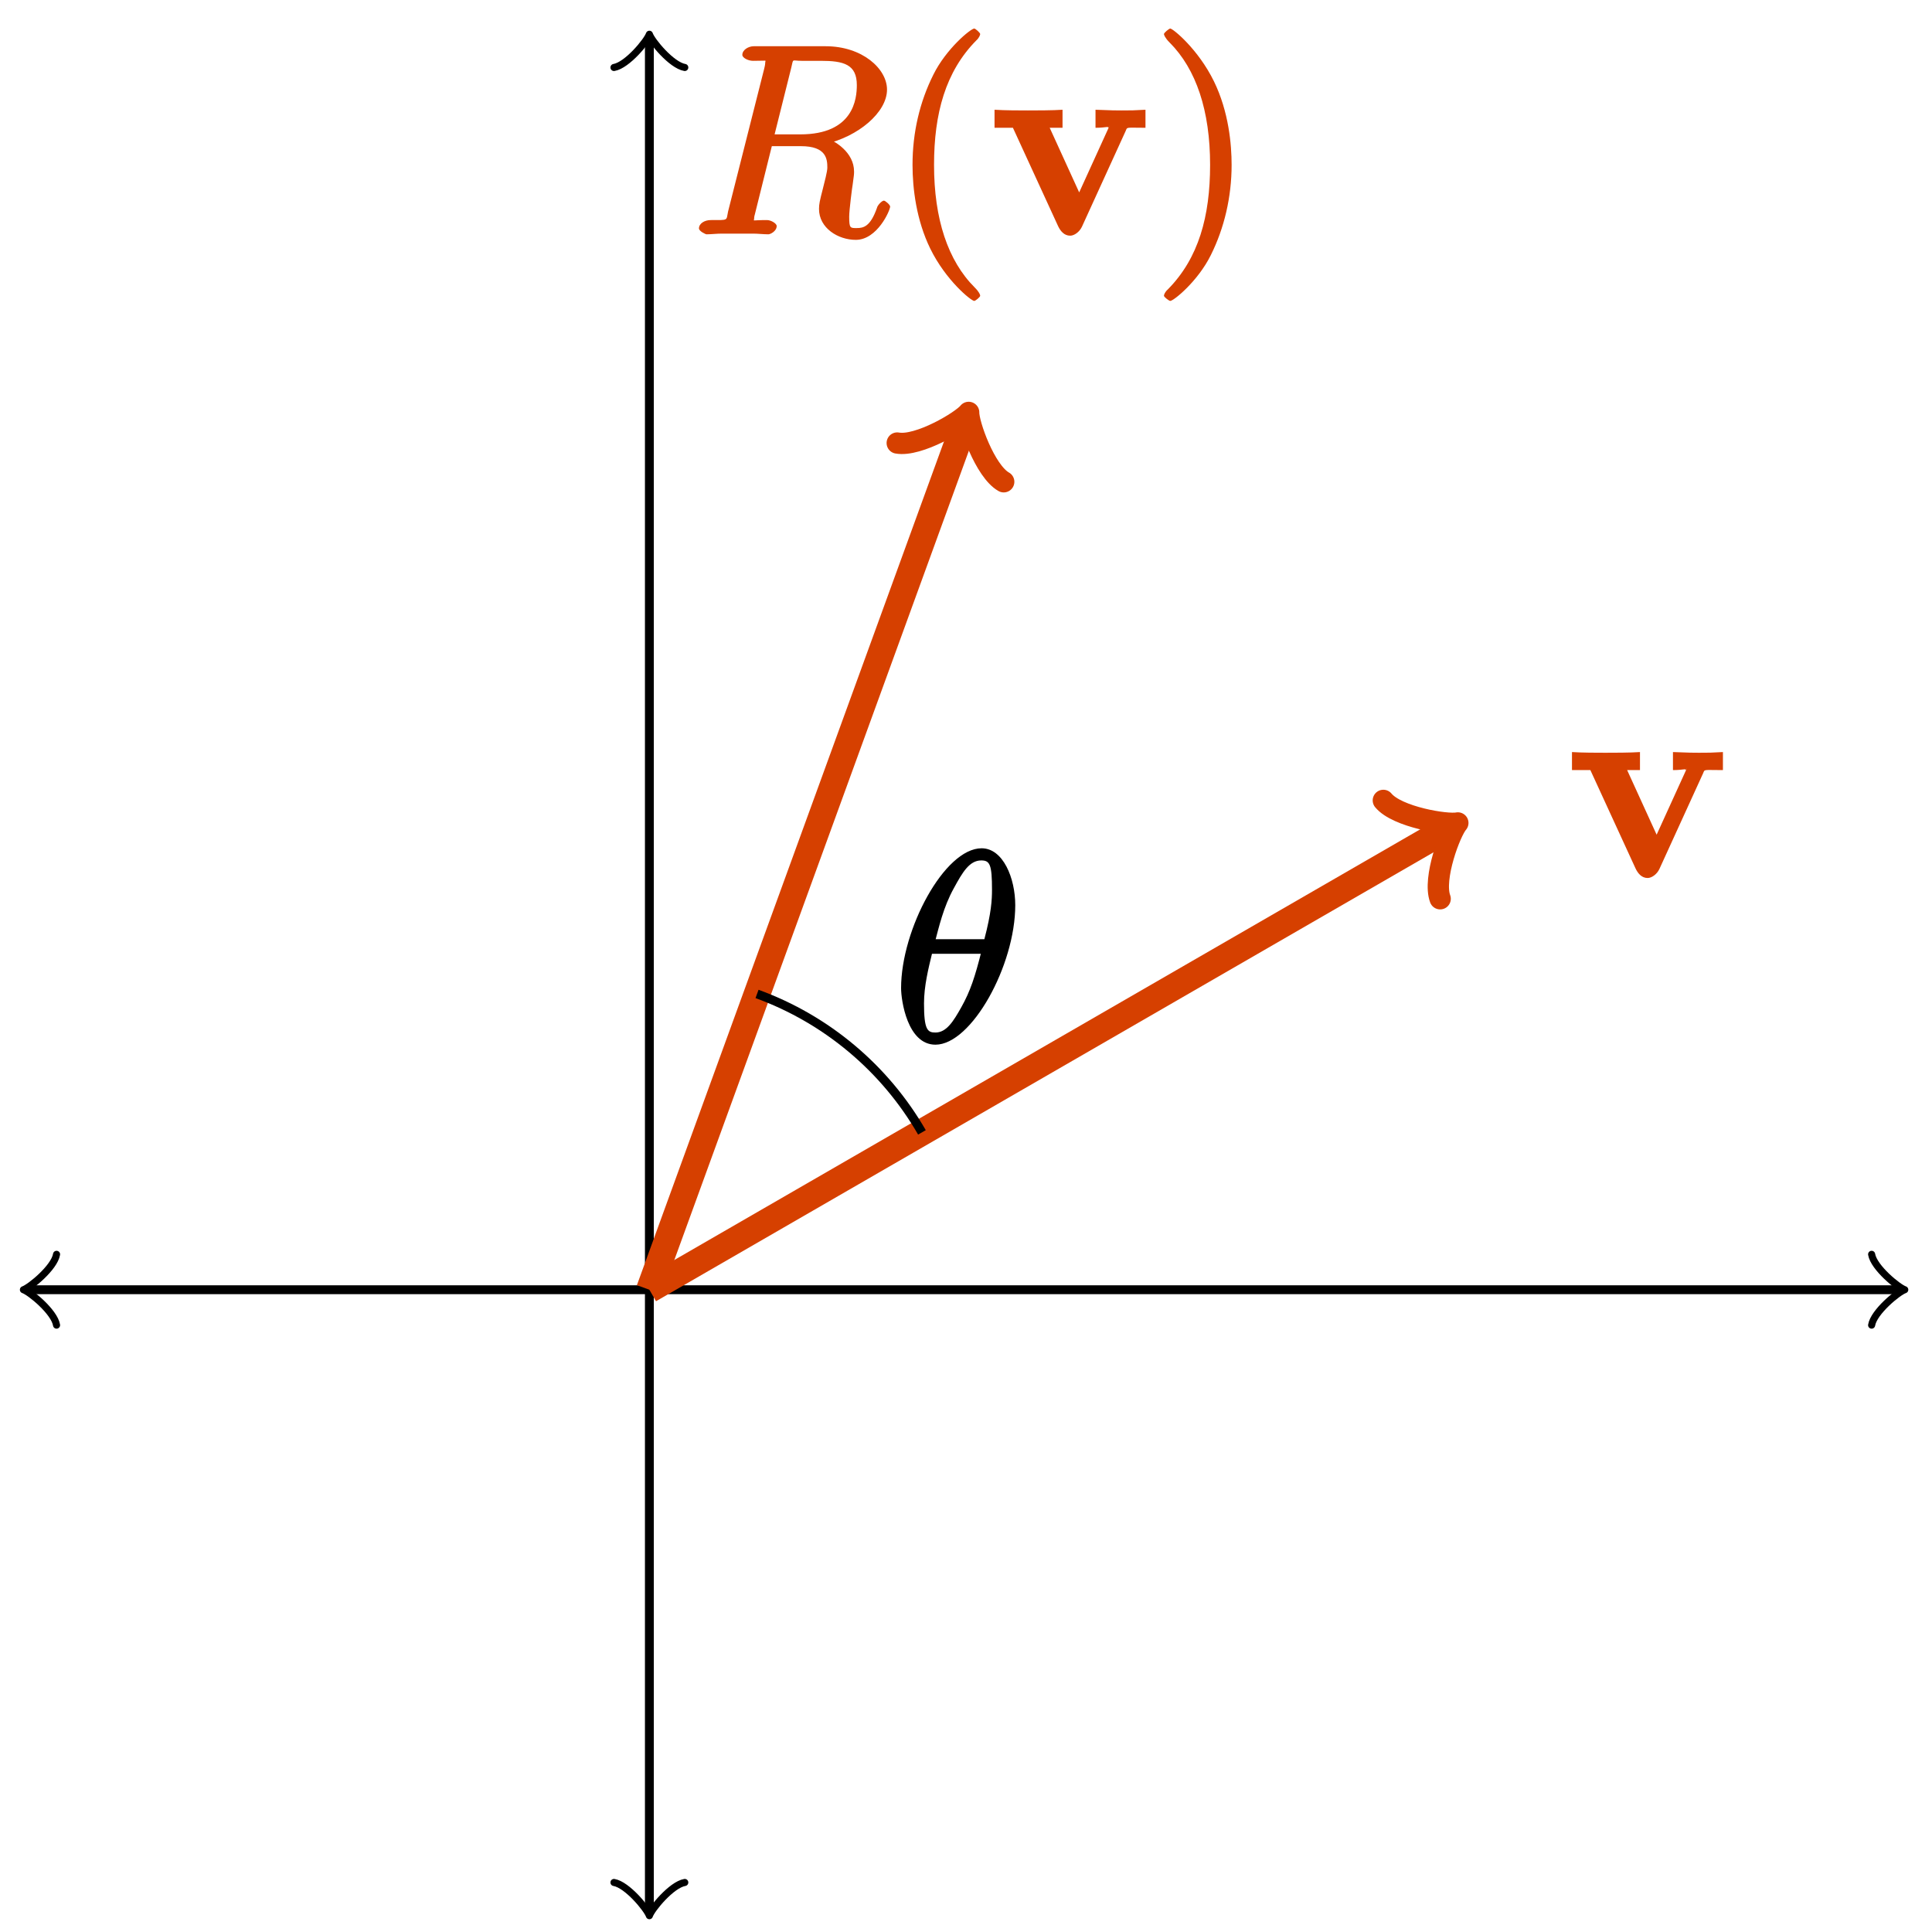
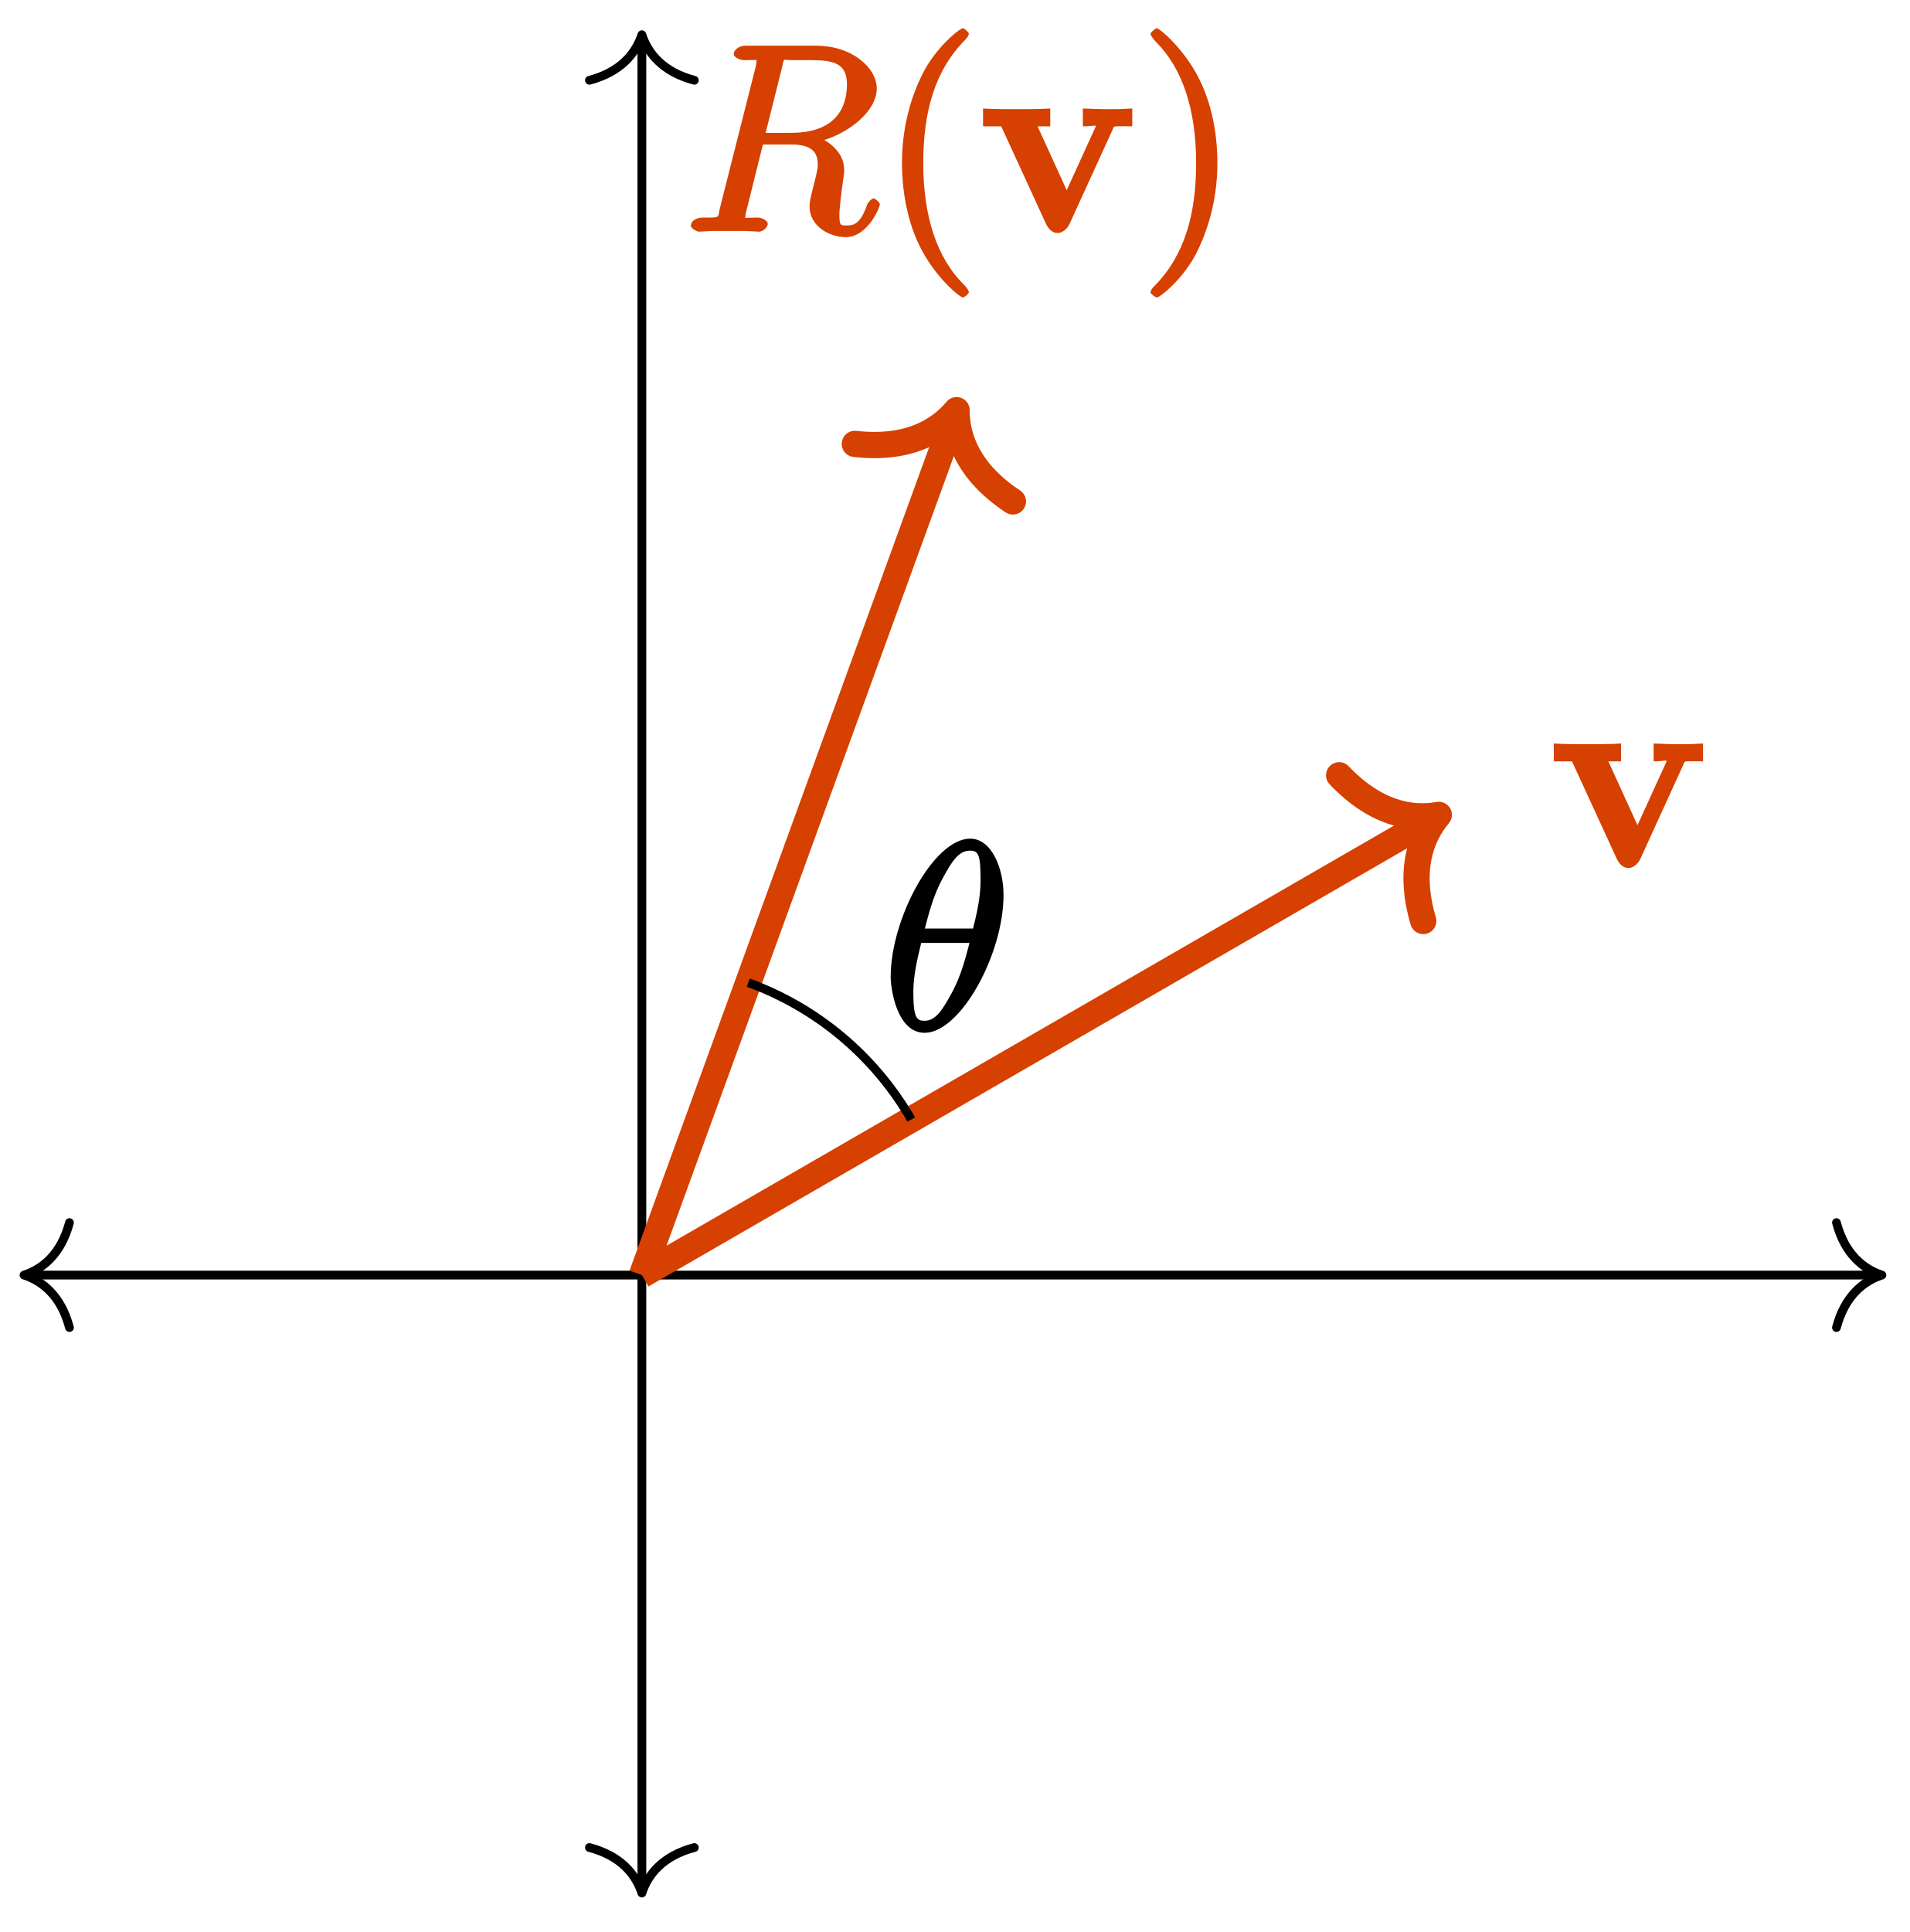
- <svg xmlns="http://www.w3.org/2000/svg" xmlns:xlink="http://www.w3.org/1999/xlink" width="87pt" height="87pt" viewBox="0 0 87 87" version="1.1">
+ <svg xmlns="http://www.w3.org/2000/svg" xmlns:xlink="http://www.w3.org/1999/xlink" width="87pt" height="88pt" viewBox="0 0 87 88" version="1.1">
  <defs>
    <g>
      <symbol overflow="visible" id="glyph0-0">
        <path style="stroke:none;" d="" />
      </symbol>
      <symbol overflow="visible" id="glyph0-1">
        <path style="stroke:none;" d="M 6.047 -4.656 C 6.125 -4.844 6.047 -4.797 6.938 -4.797 L 6.938 -5.609 C 6.375 -5.578 6.344 -5.578 5.859 -5.578 C 5.531 -5.578 5.516 -5.578 4.688 -5.609 L 4.688 -4.797 C 5.156 -4.797 5.266 -4.875 5.266 -4.797 C 5.266 -4.781 5.312 -4.875 5.328 -4.906 L 3.812 -1.578 L 4.094 -1.578 L 2.625 -4.797 L 3.203 -4.797 L 3.203 -5.609 C 2.797 -5.578 1.953 -5.578 1.641 -5.578 C 1.297 -5.578 0.594 -5.578 0.141 -5.609 L 0.141 -4.797 L 0.969 -4.797 L 3 -0.375 C 3.109 -0.141 3.281 0.062 3.547 0.062 C 3.734 0.062 3.969 -0.109 4.078 -0.344 Z M 6.047 -4.656 " />
      </symbol>
      <symbol overflow="visible" id="glyph1-0">
        <path style="stroke:none;" d="" />
      </symbol>
      <symbol overflow="visible" id="glyph1-1">
        <path style="stroke:none;" d="M 4.547 -7.5 C 4.656 -7.938 4.547 -7.812 5.016 -7.812 L 5.875 -7.812 C 6.906 -7.812 7.5 -7.656 7.5 -6.719 C 7.5 -6.109 7.359 -4.5 4.953 -4.5 L 3.797 -4.5 Z M 6.062 -4.062 C 7.547 -4.391 8.859 -5.484 8.859 -6.516 C 8.859 -7.453 7.75 -8.469 6.094 -8.469 L 2.859 -8.469 C 2.625 -8.469 2.344 -8.312 2.344 -8.078 C 2.344 -7.953 2.594 -7.812 2.828 -7.812 C 3.531 -7.812 3.375 -7.859 3.375 -7.734 C 3.375 -7.703 3.375 -7.641 3.328 -7.453 L 1.703 -1.031 C 1.609 -0.609 1.75 -0.641 0.922 -0.641 C 0.641 -0.641 0.391 -0.484 0.391 -0.266 C 0.391 -0.141 0.688 0 0.734 0 C 0.938 0 1.188 -0.031 1.422 -0.031 L 2.828 -0.031 C 3.047 -0.031 3.297 0 3.516 0 C 3.609 0 3.891 -0.141 3.891 -0.375 C 3.891 -0.484 3.641 -0.641 3.453 -0.641 C 2.719 -0.641 2.875 -0.578 2.875 -0.703 C 2.875 -0.719 2.875 -0.797 2.906 -0.891 L 3.672 -3.969 L 4.984 -3.969 C 6.125 -3.969 6.172 -3.391 6.172 -3 C 6.172 -2.828 6.047 -2.359 5.969 -2.047 C 5.828 -1.5 5.797 -1.359 5.797 -1.141 C 5.797 -0.281 6.656 0.25 7.453 0.25 C 8.422 0.25 9 -1.078 9 -1.25 C 9 -1.328 8.781 -1.516 8.719 -1.516 C 8.625 -1.516 8.422 -1.297 8.406 -1.188 C 8.109 -0.344 7.797 -0.281 7.5 -0.281 C 7.203 -0.281 7.156 -0.266 7.156 -0.797 C 7.156 -1.094 7.297 -2.172 7.312 -2.234 C 7.375 -2.672 7.375 -2.719 7.375 -2.828 C 7.375 -3.688 6.516 -4.219 6.062 -4.359 Z M 6.062 -4.062 " />
      </symbol>
      <symbol overflow="visible" id="glyph1-2">
        <path style="stroke:none;" d="M 5.453 -6.156 C 5.453 -7.375 4.906 -8.719 3.938 -8.719 C 2.266 -8.719 0.312 -5.062 0.312 -2.422 C 0.312 -1.875 0.594 0.125 1.859 0.125 C 3.484 0.125 5.453 -3.438 5.453 -6.156 Z M 1.828 -4.469 C 2.016 -5.172 2.219 -6.078 2.688 -6.922 C 3.078 -7.641 3.391 -8.172 3.922 -8.172 C 4.312 -8.172 4.406 -7.984 4.406 -6.844 C 4.406 -6.406 4.375 -5.812 4.062 -4.625 L 1.859 -4.625 Z M 3.938 -4.109 C 3.641 -2.938 3.438 -2.297 3.016 -1.547 C 2.672 -0.938 2.359 -0.422 1.859 -0.422 C 1.5 -0.422 1.344 -0.547 1.344 -1.734 C 1.344 -2.516 1.547 -3.328 1.703 -3.969 L 3.906 -3.969 Z M 3.938 -4.109 " />
      </symbol>
      <symbol overflow="visible" id="glyph2-0">
        <path style="stroke:none;" d="" />
      </symbol>
      <symbol overflow="visible" id="glyph2-1">
        <path style="stroke:none;" d="M 4.047 2.766 C 4.047 2.719 4 2.594 3.797 2.391 C 2.594 1.188 1.969 -0.688 1.969 -3.125 C 1.969 -5.438 2.484 -7.328 3.875 -8.734 C 4 -8.844 4.047 -8.984 4.047 -9.016 C 4.047 -9.078 3.828 -9.266 3.781 -9.266 C 3.625 -9.266 2.516 -8.359 1.938 -7.188 C 1.328 -5.969 1 -4.594 1 -3.125 C 1 -2.062 1.172 -0.641 1.797 0.641 C 2.5 2.078 3.641 3 3.781 3 C 3.828 3 4.047 2.828 4.047 2.766 Z M 4.047 2.766 " />
      </symbol>
      <symbol overflow="visible" id="glyph2-2">
        <path style="stroke:none;" d="M 3.531 -3.125 C 3.531 -4.031 3.406 -5.516 2.734 -6.891 C 2.031 -8.328 0.891 -9.266 0.766 -9.266 C 0.719 -9.266 0.484 -9.078 0.484 -9.016 C 0.484 -8.984 0.531 -8.844 0.734 -8.641 C 1.938 -7.438 2.562 -5.562 2.562 -3.125 C 2.562 -0.812 2.047 1.078 0.656 2.484 C 0.531 2.594 0.484 2.719 0.484 2.766 C 0.484 2.828 0.719 3 0.766 3 C 0.922 3 2.016 2.109 2.594 0.938 C 3.203 -0.281 3.531 -1.688 3.531 -3.125 Z M 3.531 -3.125 " />
      </symbol>
    </g>
  </defs>
  <g id="surface1">
-     <path style="fill:none;stroke-width:0.399;stroke-linecap:butt;stroke-linejoin:miter;stroke:rgb(0%,0%,0%);stroke-opacity:1;stroke-miterlimit:10;" d="M -27.889 -0 L 56.236 -0 " transform="matrix(1,0,0,-1,29.241,58.078)" />
-     <path style="fill:none;stroke-width:0.319;stroke-linecap:round;stroke-linejoin:round;stroke:rgb(0%,0%,0%);stroke-opacity:1;stroke-miterlimit:10;" d="M -1.194 1.594 C -1.097 0.996 0.001 0.098 0.298 0 C 0.001 -0.101 -1.097 -0.996 -1.194 -1.594 " transform="matrix(-1,0,0,1,1.35248,58.078)" />
-     <path style="fill:none;stroke-width:0.319;stroke-linecap:round;stroke-linejoin:round;stroke:rgb(0%,0%,0%);stroke-opacity:1;stroke-miterlimit:10;" d="M -1.195 1.594 C -1.097 0.996 0 0.101 0.297 -0 C 0 -0.098 -1.097 -0.996 -1.195 -1.594 " transform="matrix(1,0,0,-1,85.47634,58.078)" />
-     <path style="fill:none;stroke-width:0.399;stroke-linecap:butt;stroke-linejoin:miter;stroke:rgb(0%,0%,0%);stroke-opacity:1;stroke-miterlimit:10;" d="M 0.001 -27.887 L 0.001 56.234 " transform="matrix(1,0,0,-1,29.241,58.078)" />
-     <path style="fill:none;stroke-width:0.319;stroke-linecap:round;stroke-linejoin:round;stroke:rgb(0%,0%,0%);stroke-opacity:1;stroke-miterlimit:10;" d="M -1.197 1.595 C -1.095 0.997 -0.002 0.099 0.299 0.001 C -0.002 -0.1 -1.095 -0.995 -1.197 -1.593 " transform="matrix(0,1,1,0,29.241,85.96652)" />
-     <path style="fill:none;stroke-width:0.319;stroke-linecap:round;stroke-linejoin:round;stroke:rgb(0%,0%,0%);stroke-opacity:1;stroke-miterlimit:10;" d="M -1.196 1.593 C -1.095 0.995 -0.001 0.1 0.3 -0.001 C -0.001 -0.099 -1.095 -0.997 -1.196 -1.595 " transform="matrix(0,-1,-1,0,29.241,1.84266)" />
-     <path style="fill:none;stroke-width:1.196;stroke-linecap:butt;stroke-linejoin:miter;stroke:rgb(83.899%,25.099%,0%);stroke-opacity:1;stroke-miterlimit:10;" d="M 0.001 -0 L 35.993 20.781 " transform="matrix(1,0,0,-1,29.241,58.078)" />
-     <path style="fill:none;stroke-width:0.956;stroke-linecap:round;stroke-linejoin:round;stroke:rgb(83.899%,25.099%,0%);stroke-opacity:1;stroke-miterlimit:10;" d="M -1.913 2.549 C -1.754 1.594 -0.002 0.159 0.477 -0 C -0.002 -0.16 -1.752 -1.595 -1.912 -2.55 " transform="matrix(0.86877,-0.5016,-0.5016,-0.86877,65.23375,37.29765)" />
-     <g style="fill:rgb(83.922%,25.098%,0%);fill-opacity:1;">
+     <path style="fill:none;stroke-width:0.399;stroke-linecap:butt;stroke-linejoin:miter;stroke:rgb(0%,0%,0%);stroke-opacity:1;stroke-miterlimit:10;" d="M -27.948 -0 L 56.294 -0 " transform="matrix(1,0,0,-1,29.241,58.078)" />
+     <path style="fill:none;stroke-width:0.399;stroke-linecap:round;stroke-linejoin:round;stroke:rgb(0%,0%,0%);stroke-opacity:1;stroke-miterlimit:10;" d="M -2.071 2.391 C -1.692 0.957 -0.852 0.277 -0 0 C -0.852 -0.277 -1.692 -0.957 -2.071 -2.39 " transform="matrix(-1,0,0,1,1.09345,58.078)" />
+     <path style="fill:none;stroke-width:0.399;stroke-linecap:round;stroke-linejoin:round;stroke:rgb(0%,0%,0%);stroke-opacity:1;stroke-miterlimit:10;" d="M -2.071 2.39 C -1.692 0.957 -0.849 0.277 -0.001 -0 C -0.849 -0.277 -1.692 -0.957 -2.071 -2.391 " transform="matrix(1,0,0,-1,85.73535,58.078)" />
+     <path style="fill:none;stroke-width:0.399;stroke-linecap:butt;stroke-linejoin:miter;stroke:rgb(0%,0%,0%);stroke-opacity:1;stroke-miterlimit:10;" d="M 0.001 -27.949 L 0.001 56.297 " transform="matrix(1,0,0,-1,29.241,58.078)" />
+     <path style="fill:none;stroke-width:0.399;stroke-linecap:round;stroke-linejoin:round;stroke:rgb(0%,0%,0%);stroke-opacity:1;stroke-miterlimit:10;" d="M -2.073 2.392 C -1.694 0.958 -0.851 0.279 0.001 0.001 C -0.851 -0.28 -1.694 -0.956 -2.073 -2.389 " transform="matrix(0,1,1,0,29.241,86.22555)" />
+     <path style="fill:none;stroke-width:0.399;stroke-linecap:round;stroke-linejoin:round;stroke:rgb(0%,0%,0%);stroke-opacity:1;stroke-miterlimit:10;" d="M -2.073 2.389 C -1.694 0.956 -0.85 0.28 0.002 -0.001 C -0.85 -0.279 -1.694 -0.958 -2.073 -2.392 " transform="matrix(0,-1,-1,0,29.241,1.58365)" />
+     <path style="fill:none;stroke-width:1.196;stroke-linecap:butt;stroke-linejoin:miter;stroke:rgb(83.899%,25.099%,0%);stroke-opacity:1;stroke-miterlimit:10;" d="M 0.001 -0 L 35.79 20.664 " transform="matrix(1,0,0,-1,29.241,58.078)" />
+     <path style="fill:none;stroke-width:1.196;stroke-linecap:round;stroke-linejoin:round;stroke:rgb(83.899%,25.099%,0%);stroke-opacity:1;stroke-miterlimit:10;" d="M -3.029 3.832 C -2.476 1.533 -1.244 0.447 -0 -0 C -1.242 -0.447 -2.476 -1.53 -3.029 -3.831 " transform="matrix(0.86601,-0.5,-0.5,-0.86601,65.54702,37.11677)" />
+     <g style="fill:rgb(83.899%,25.099%,0%);fill-opacity:1;">
      <use xlink:href="#glyph0-1" x="70.647" y="39.475" />
    </g>
-     <path style="fill:none;stroke-width:1.196;stroke-linecap:butt;stroke-linejoin:miter;stroke:rgb(83.899%,25.099%,0%);stroke-opacity:1;stroke-miterlimit:10;" d="M 0.001 -0 L 14.216 39.055 " transform="matrix(1,0,0,-1,29.241,58.078)" />
-     <path style="fill:none;stroke-width:0.956;stroke-linecap:round;stroke-linejoin:round;stroke:rgb(83.899%,25.099%,0%);stroke-opacity:1;stroke-miterlimit:10;" d="M -1.914 2.549 C -1.753 1.595 -0.002 0.16 0.48 -0 C -0.002 -0.159 -1.755 -1.594 -1.914 -2.549 " transform="matrix(0.34244,-0.94089,-0.94089,-0.34244,43.45627,19.02177)" />
-     <g style="fill:rgb(83.922%,25.098%,0%);fill-opacity:1;">
+     <path style="fill:none;stroke-width:1.196;stroke-linecap:butt;stroke-linejoin:miter;stroke:rgb(83.899%,25.099%,0%);stroke-opacity:1;stroke-miterlimit:10;" d="M 0.001 -0 L 14.134 38.832 " transform="matrix(1,0,0,-1,29.241,58.078)" />
+     <path style="fill:none;stroke-width:1.196;stroke-linecap:round;stroke-linejoin:round;stroke:rgb(83.899%,25.099%,0%);stroke-opacity:1;stroke-miterlimit:10;" d="M -3.028 3.83 C -2.474 1.533 -1.243 0.447 -0 0.001 C -1.242 -0.447 -2.477 -1.532 -3.028 -3.832 " transform="matrix(0.34201,-0.93968,-0.93968,-0.34201,43.57935,18.68359)" />
+     <g style="fill:rgb(83.899%,25.099%,0%);fill-opacity:1;">
      <use xlink:href="#glyph1-1" x="31.084" y="10.551" />
    </g>
-     <g style="fill:rgb(83.922%,25.098%,0%);fill-opacity:1;">
+     <g style="fill:rgb(83.899%,25.099%,0%);fill-opacity:1;">
      <use xlink:href="#glyph2-1" x="40.092" y="10.551" />
    </g>
-     <g style="fill:rgb(83.922%,25.098%,0%);fill-opacity:1;">
+     <g style="fill:rgb(83.899%,25.099%,0%);fill-opacity:1;">
      <use xlink:href="#glyph0-1" x="44.644" y="10.551" />
    </g>
-     <g style="fill:rgb(83.922%,25.098%,0%);fill-opacity:1;">
+     <g style="fill:rgb(83.899%,25.099%,0%);fill-opacity:1;">
      <use xlink:href="#glyph2-2" x="51.93" y="10.551" />
    </g>
    <path style="fill:none;stroke-width:0.399;stroke-linecap:butt;stroke-linejoin:miter;stroke:rgb(0%,0%,0%);stroke-opacity:1;stroke-miterlimit:10;" d="M 12.275 7.086 C 10.611 9.973 7.978 12.18 4.849 13.32 " transform="matrix(1,0,0,-1,29.241,58.078)" />
    <g style="fill:rgb(0%,0%,0%);fill-opacity:1;">
      <use xlink:href="#glyph1-2" x="40.265" y="46.918" />
    </g>
  </g>
</svg>
